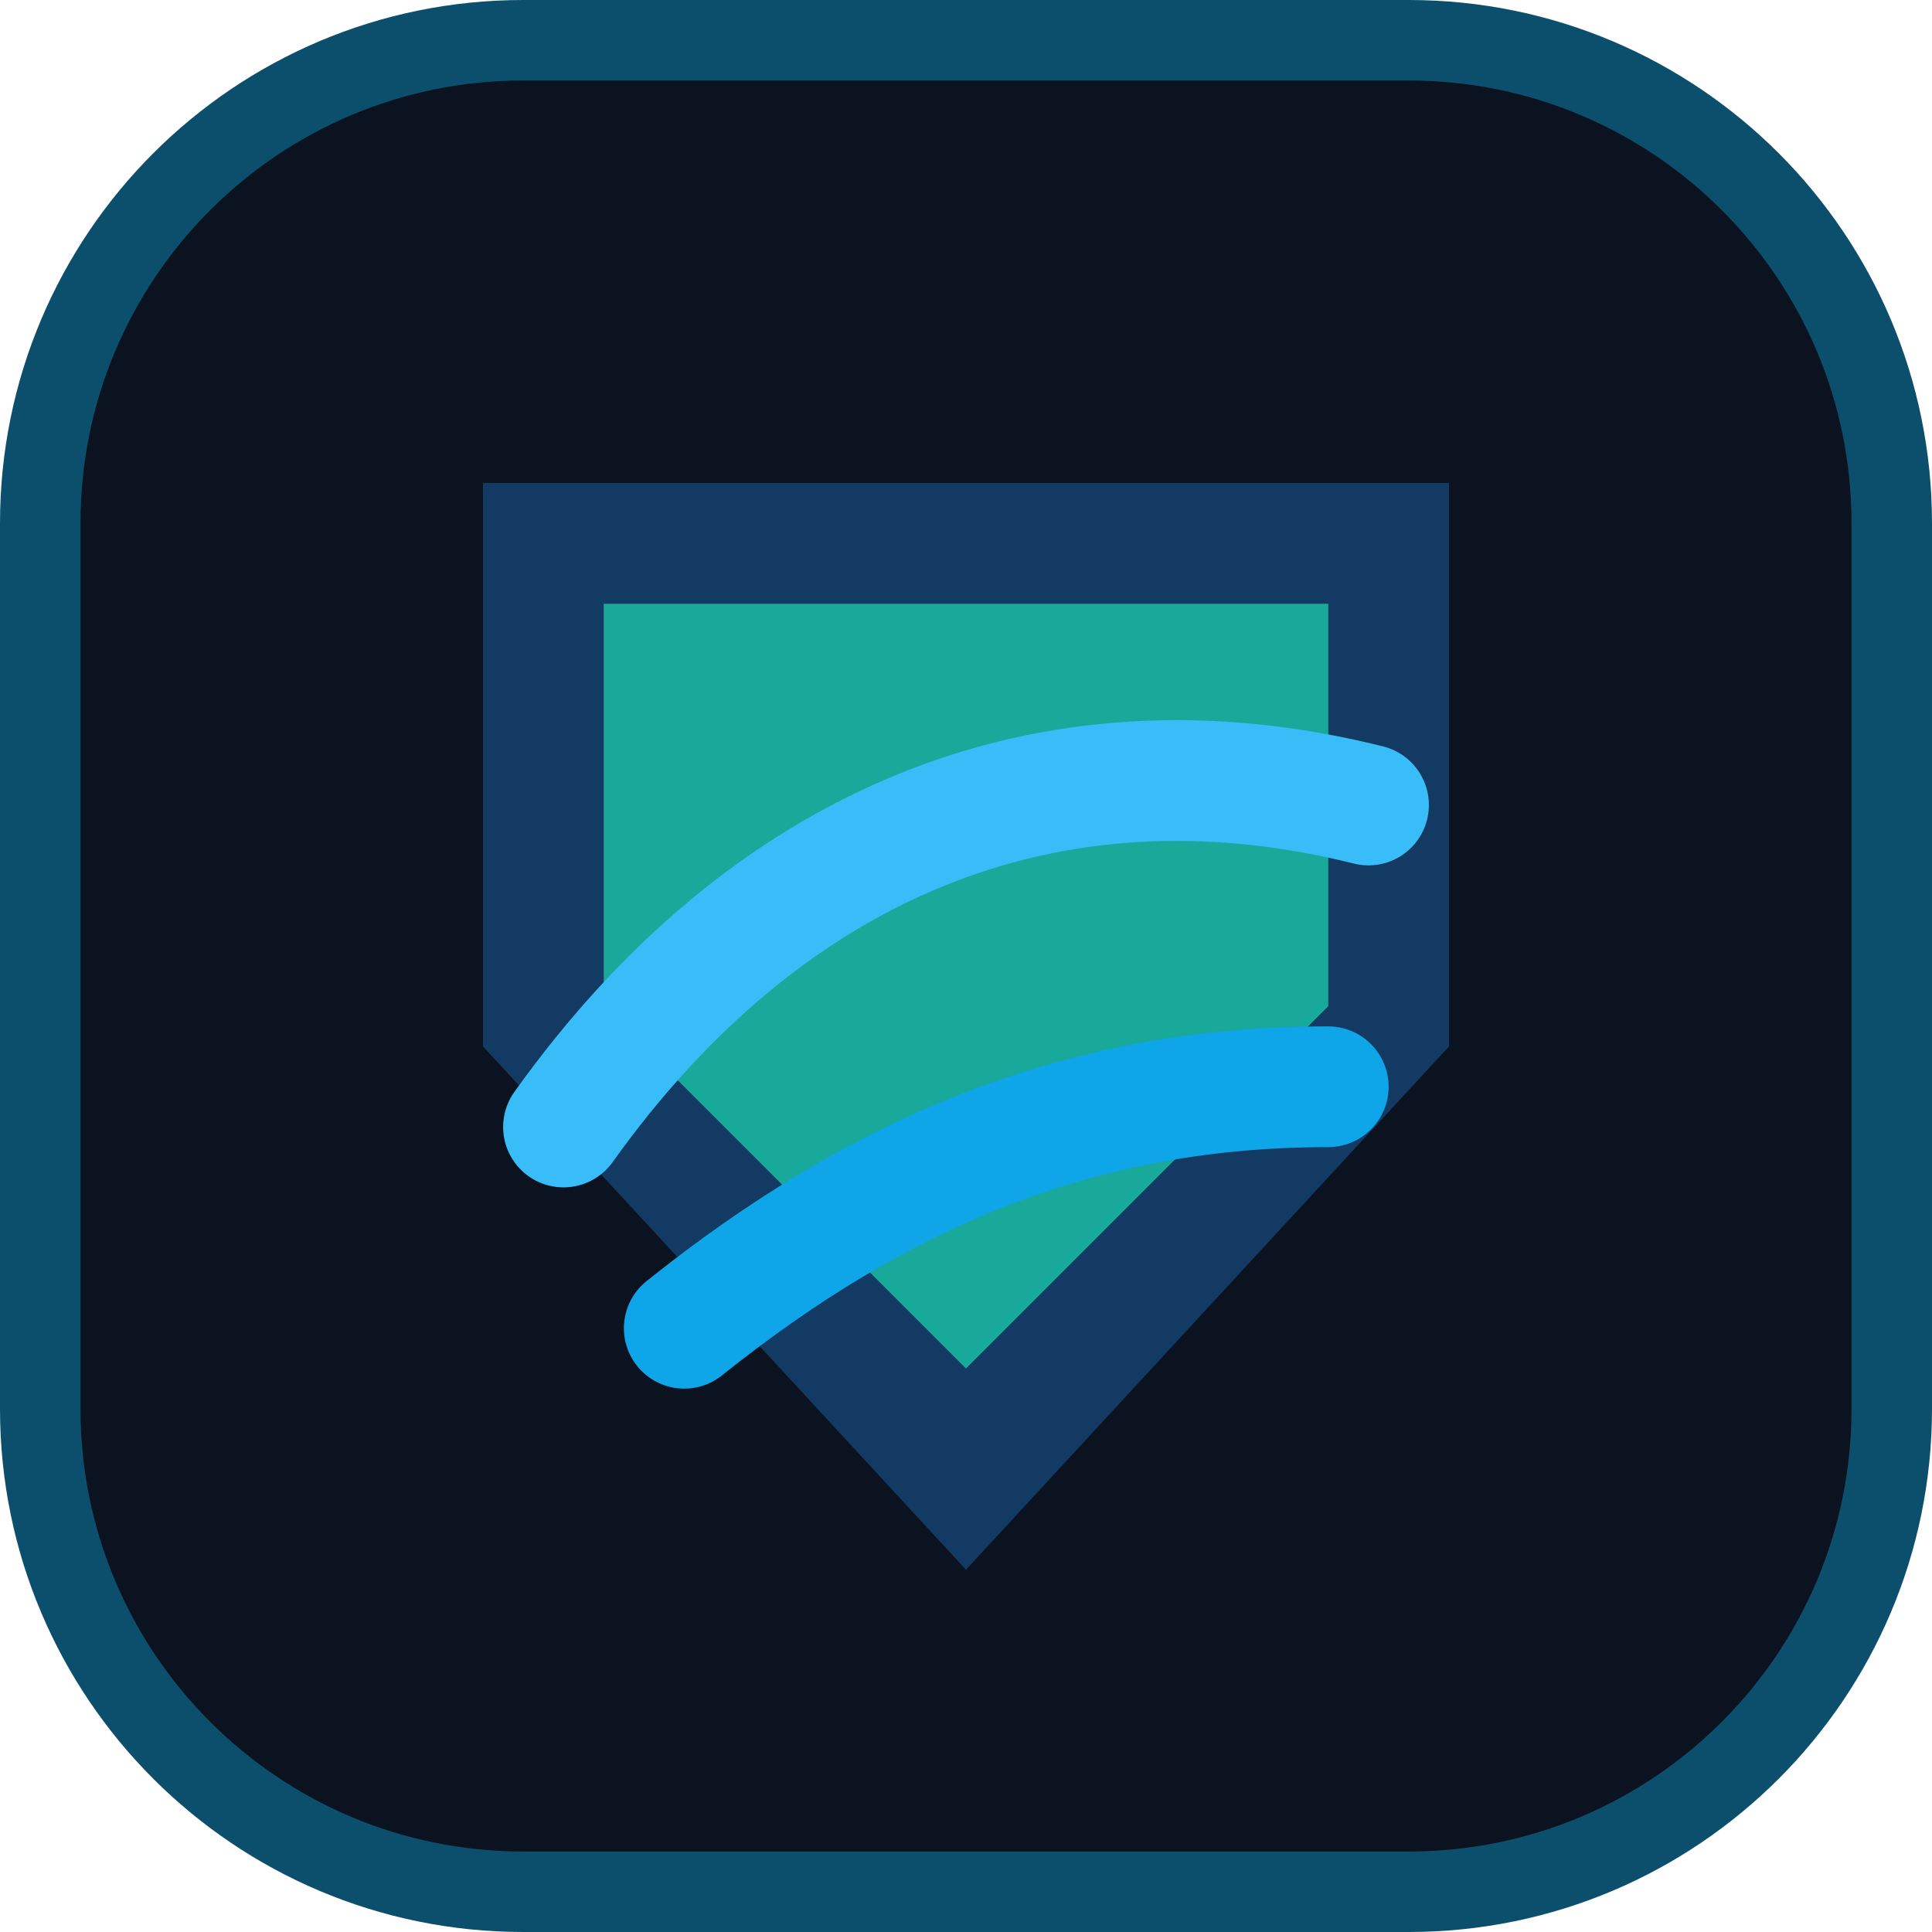
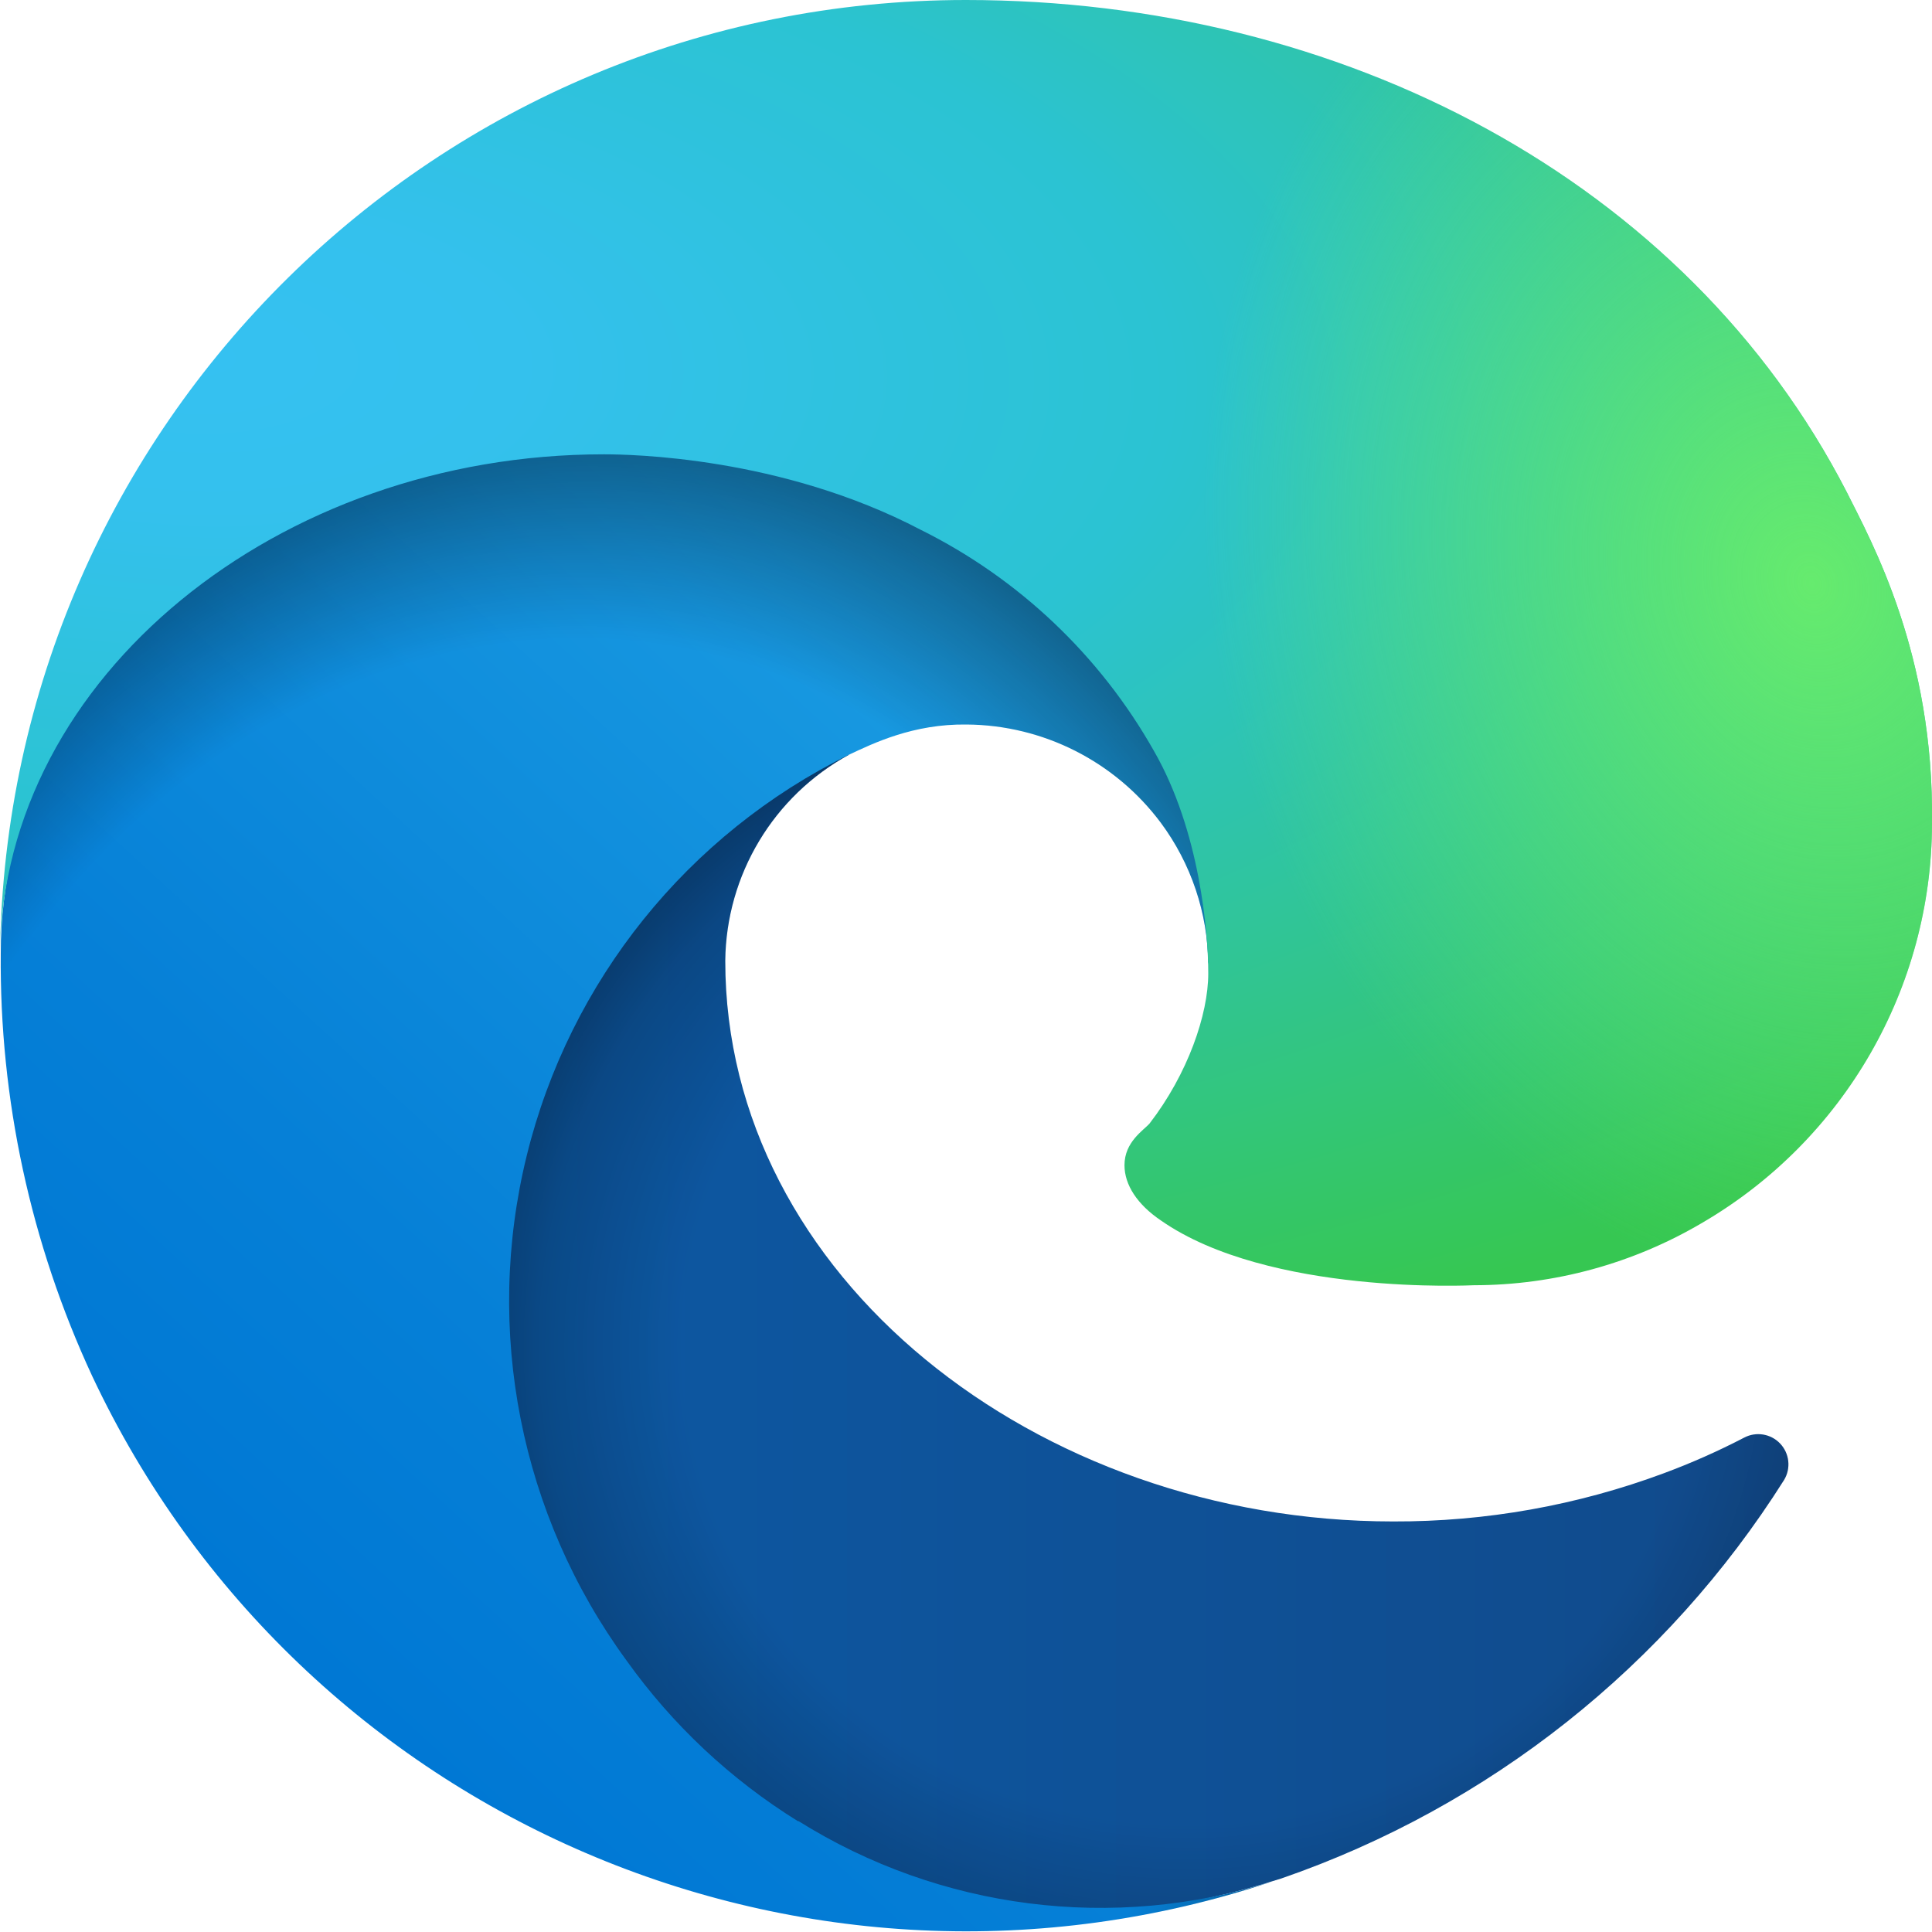
- <svg xmlns="http://www.w3.org/2000/svg" viewBox="0 0 48 48" role="img" aria-label="Microsoft Edge Add-ons">
-   <rect x="1" y="1" width="46" height="46" rx="12" fill="#0B1220" stroke="#0B4F6C" stroke-width="2" />
-   <path d="M12 12H36V26L24 39L12 26Z" fill="#123A63" />
-   <path d="M15 15H33V25L24 34L15 25Z" fill="#19A99B" />
-   <path d="M14 28C19 21 26 18 34 20" fill="none" stroke="#38BDF8" stroke-width="3" stroke-linecap="round" />
-   <path d="M17 33C22 29 27 27 33 27" fill="none" stroke="#0EA5E9" stroke-width="3" stroke-linecap="round" />
+ <svg xmlns="http://www.w3.org/2000/svg" viewBox="0 0 256 256">
+   <defs>
+     <radialGradient id="b" cx="161.8" cy="68.9" r="95.4" gradientTransform="matrix(1 0 0 -.95 0 248.8)" gradientUnits="userSpaceOnUse">
+       <stop offset=".7" stop-opacity="0" />
+       <stop offset=".9" stop-opacity=".5" />
+       <stop offset="1" />
+     </radialGradient>
+     <radialGradient id="d" cx="-340.3" cy="63" r="143.2" gradientTransform="matrix(.15 -.99 -.8 -.12 176.6 -125.4)" gradientUnits="userSpaceOnUse">
+       <stop offset=".8" stop-opacity="0" />
+       <stop offset=".9" stop-opacity=".5" />
+       <stop offset="1" />
+     </radialGradient>
+     <radialGradient id="e" cx="113.4" cy="570.2" r="202.4" gradientTransform="matrix(-.04 1 2.13 .08 -1179.5 -106.7)" gradientUnits="userSpaceOnUse">
+       <stop offset="0" stop-color="#35c1f1" />
+       <stop offset=".1" stop-color="#34c1ed" />
+       <stop offset=".2" stop-color="#2fc2df" />
+       <stop offset=".3" stop-color="#2bc3d2" />
+       <stop offset=".7" stop-color="#36c752" />
+     </radialGradient>
+     <radialGradient id="f" cx="376.5" cy="568" r="97.3" gradientTransform="matrix(.28 .96 .78 -.23 -303.8 -148.5)" gradientUnits="userSpaceOnUse">
+       <stop offset="0" stop-color="#66eb6e" />
+       <stop offset="1" stop-color="#66eb6e" stop-opacity="0" />
+     </radialGradient>
+     <linearGradient id="a" x1="63.3" y1="84" x2="241.7" y2="84" gradientTransform="matrix(1 0 0 -1 0 266)" gradientUnits="userSpaceOnUse">
+       <stop offset="0" stop-color="#0c59a4" />
+       <stop offset="1" stop-color="#114a8b" />
+     </linearGradient>
+     <linearGradient id="c" x1="157.3" y1="161.4" x2="46" y2="40.1" gradientTransform="matrix(1 0 0 -1 0 266)" gradientUnits="userSpaceOnUse">
+       <stop offset="0" stop-color="#1b9de2" />
+       <stop offset=".2" stop-color="#1595df" />
+       <stop offset=".7" stop-color="#0680d7" />
+       <stop offset="1" stop-color="#0078d4" />
+     </linearGradient>
+   </defs>
+   <path d="M235.7 195.5a93.7 93.7 0 0 1-10.6 4.7 101.9 101.9 0 0 1-35.9 6.4c-47.3 0-88.5-32.5-88.5-74.3a31.5 31.5 0 0 1 16.4-27.3c-42.8 1.8-53.8 46.4-53.8 72.5 0 74 68.1 81.4 82.8 81.4 7.9 0 19.8-2.3 27-4.6l1.3-.4a128.3 128.3 0 0 0 66.6-52.8 4 4 0 0 0-5.3-5.6Z" transform="translate(-4.6 -5)" style="fill:url(#a)" />
+   <path d="M235.7 195.5a93.7 93.7 0 0 1-10.6 4.7 101.9 101.9 0 0 1-35.9 6.4c-47.3 0-88.5-32.5-88.5-74.3a31.5 31.5 0 0 1 16.4-27.3c-42.8 1.8-53.8 46.4-53.8 72.5 0 74 68.1 81.4 82.8 81.4 7.9 0 19.8-2.3 27-4.6l1.3-.4a128.3 128.3 0 0 0 66.6-52.8 4 4 0 0 0-5.3-5.6Z" transform="translate(-4.6 -5)" style="isolation:isolate;opacity:.35;fill:url(#b)" />
+   <path d="M110.3 246.3A79.2 79.2 0 0 1 87.6 225a80.7 80.7 0 0 1 29.5-120c3.2-1.5 8.5-4.1 15.6-4a32.4 32.4 0 0 1 25.7 13 31.9 31.9 0 0 1 6.3 18.7c0-.2 24.5-79.6-80-79.6-43.9 0-80 41.6-80 78.2a130.2 130.2 0 0 0 12.1 56 128 128 0 0 0 156.4 67 75.5 75.5 0 0 1-62.8-8Z" transform="translate(-4.6 -5)" style="fill:url(#c)" />
+   <path d="M110.3 246.3A79.2 79.2 0 0 1 87.6 225a80.7 80.7 0 0 1 29.5-120c3.2-1.5 8.5-4.1 15.6-4a32.4 32.4 0 0 1 25.7 13 31.9 31.9 0 0 1 6.3 18.7c0-.2 24.5-79.6-80-79.6-43.9 0-80 41.6-80 78.2a130.2 130.2 0 0 0 12.1 56 128 128 0 0 0 156.4 67 75.5 75.5 0 0 1-62.8-8Z" transform="translate(-4.6 -5)" style="opacity:.41;fill:url(#d);isolation:isolate" />
+   <path d="M157 153.8c-.9 1-3.4 2.5-3.4 5.6 0 2.6 1.7 5.2 4.8 7.3 14.3 10 41.4 8.6 41.5 8.6a59.6 59.6 0 0 0 30.3-8.3 61.4 61.4 0 0 0 30.4-52.9c.3-22.4-8-37.3-11.3-43.9C228 28.8 182.3 5 132.6 5a128 128 0 0 0-128 126.2c.5-36.5 36.8-66 80-66 3.5 0 23.5.3 42 10a72.6 72.6 0 0 1 30.9 29.3c6.1 10.6 7.2 24.1 7.2 29.5s-2.7 13.3-7.8 19.9Z" transform="translate(-4.6 -5)" style="fill:url(#e)" />
+   <path d="M157 153.8c-.9 1-3.4 2.5-3.4 5.6 0 2.6 1.7 5.2 4.8 7.3 14.3 10 41.4 8.6 41.5 8.6a59.6 59.6 0 0 0 30.3-8.3 61.4 61.4 0 0 0 30.4-52.9c.3-22.4-8-37.3-11.3-43.9C228 28.8 182.3 5 132.6 5a128 128 0 0 0-128 126.2c.5-36.5 36.8-66 80-66 3.5 0 23.5.3 42 10a72.6 72.6 0 0 1 30.9 29.3c6.1 10.6 7.2 24.1 7.2 29.5s-2.7 13.3-7.8 19.9Z" transform="translate(-4.6 -5)" style="fill:url(#f)" />
</svg>
